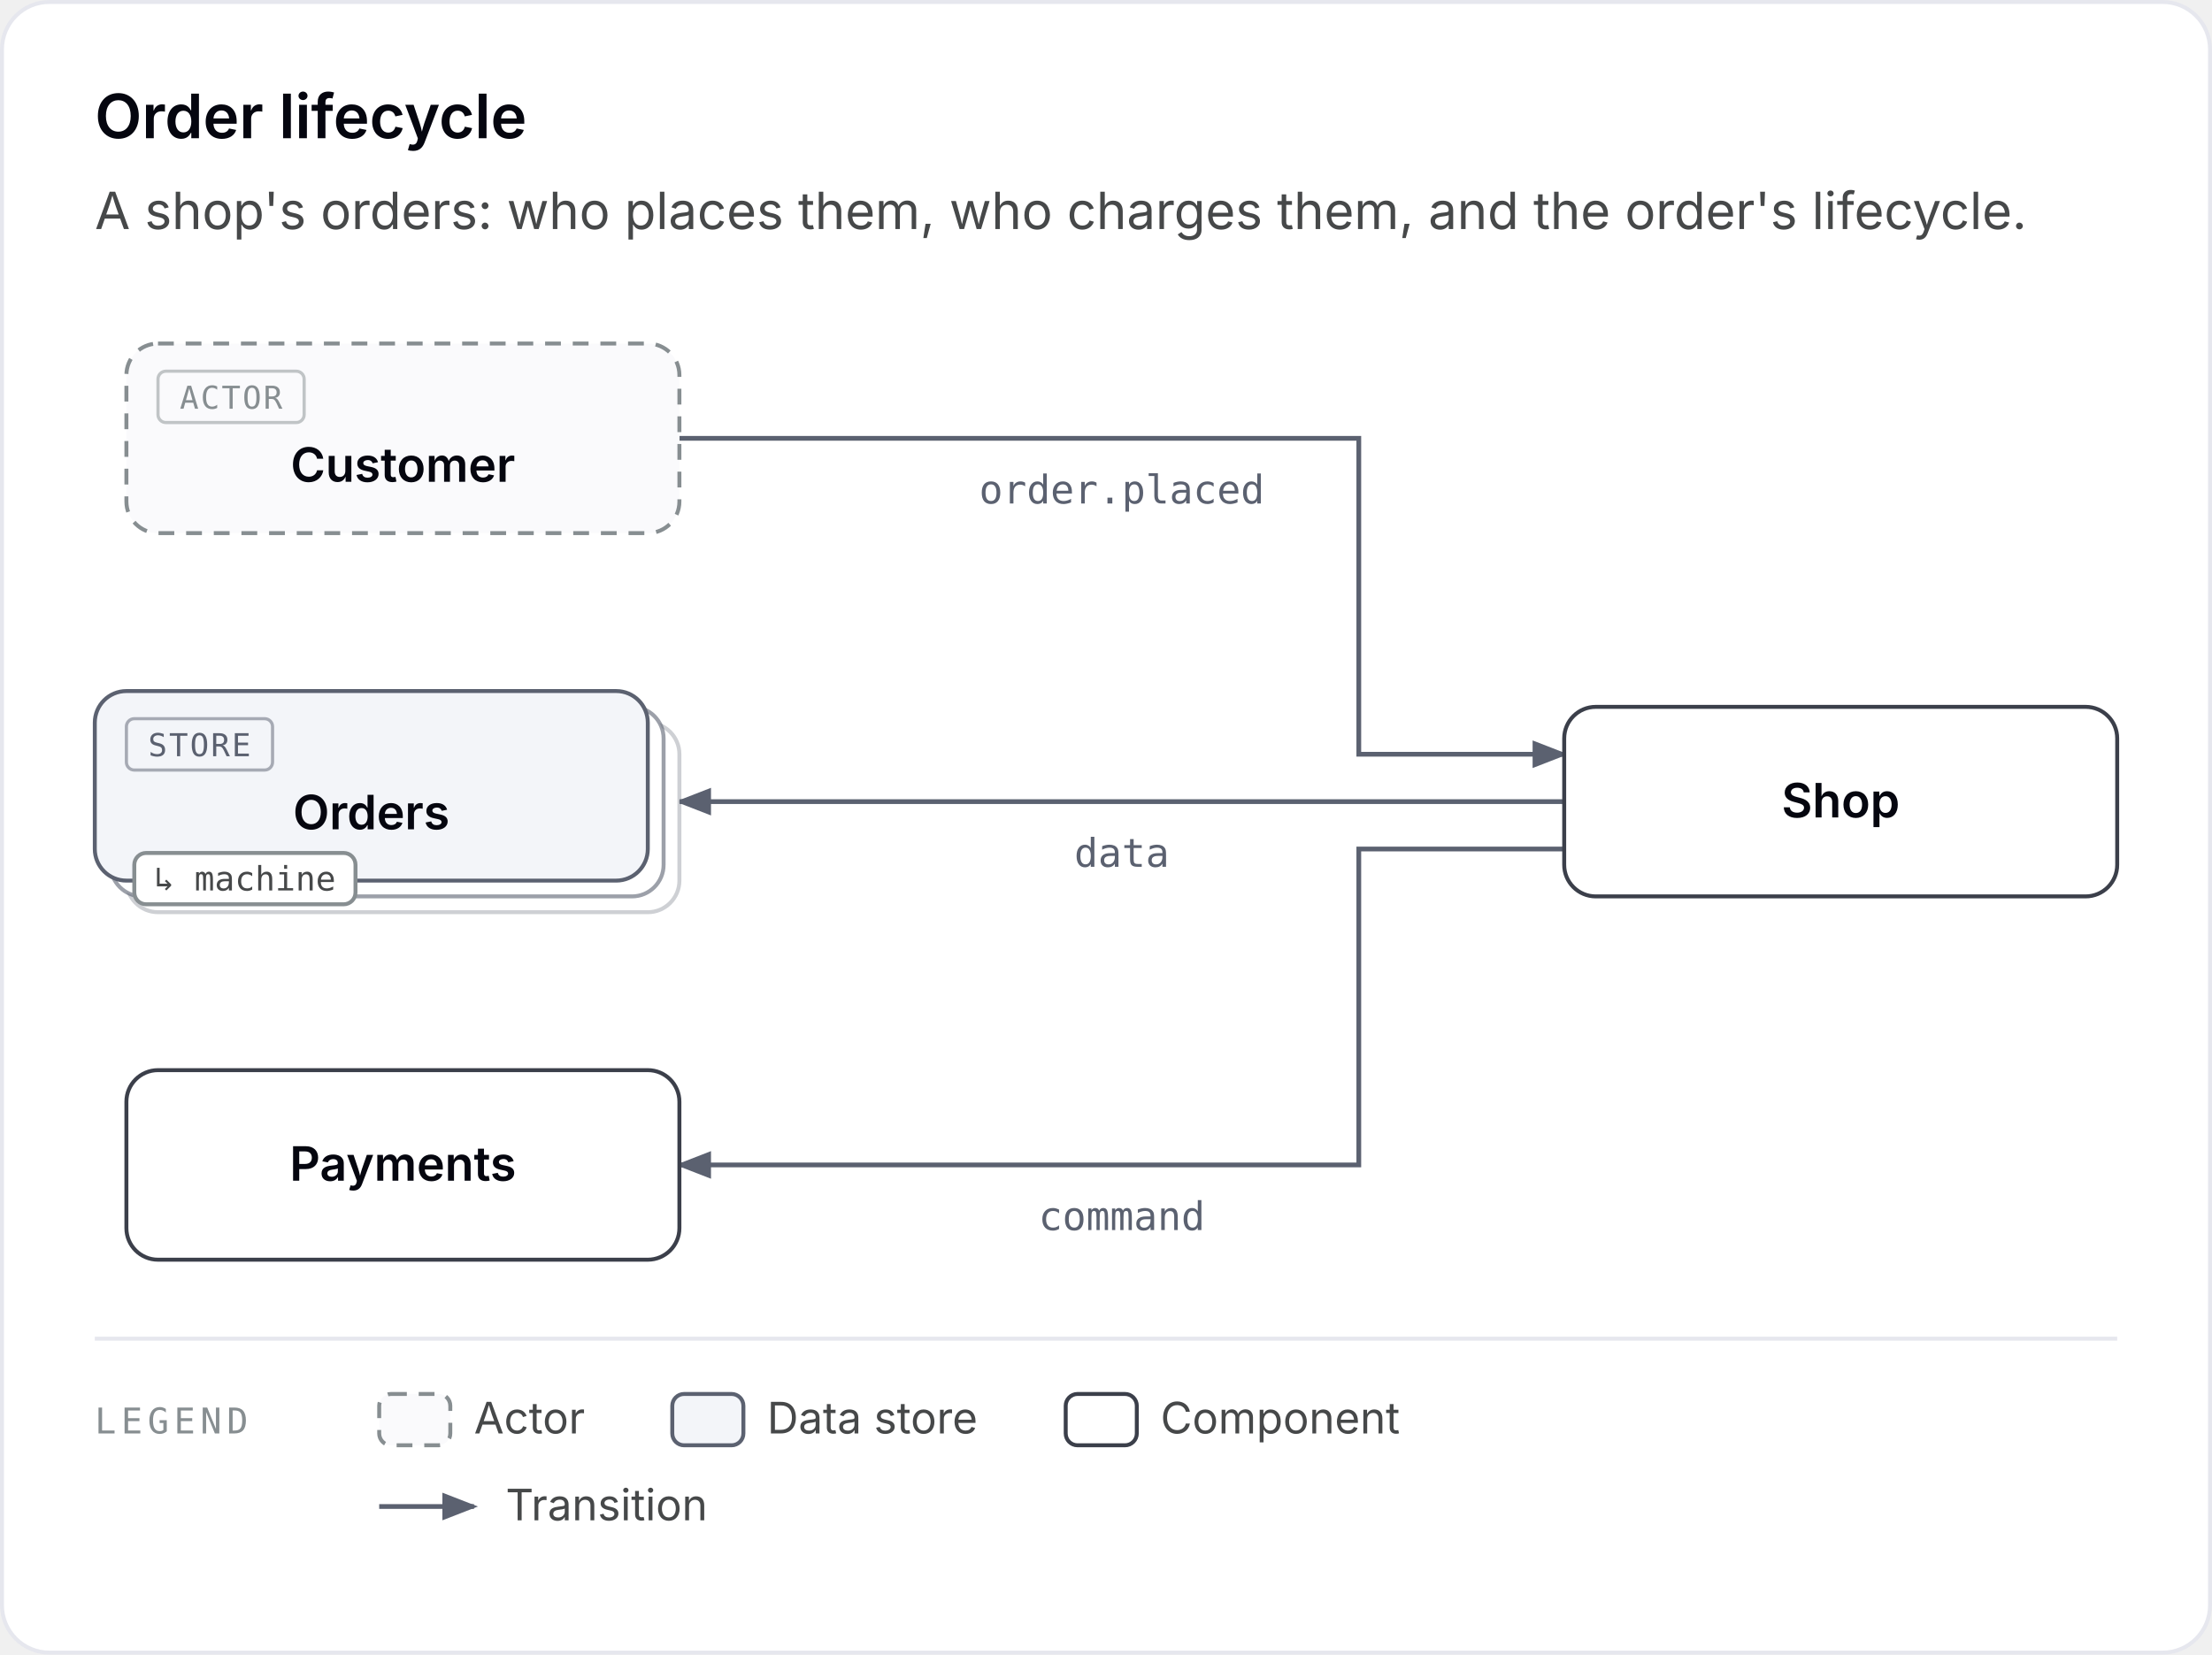
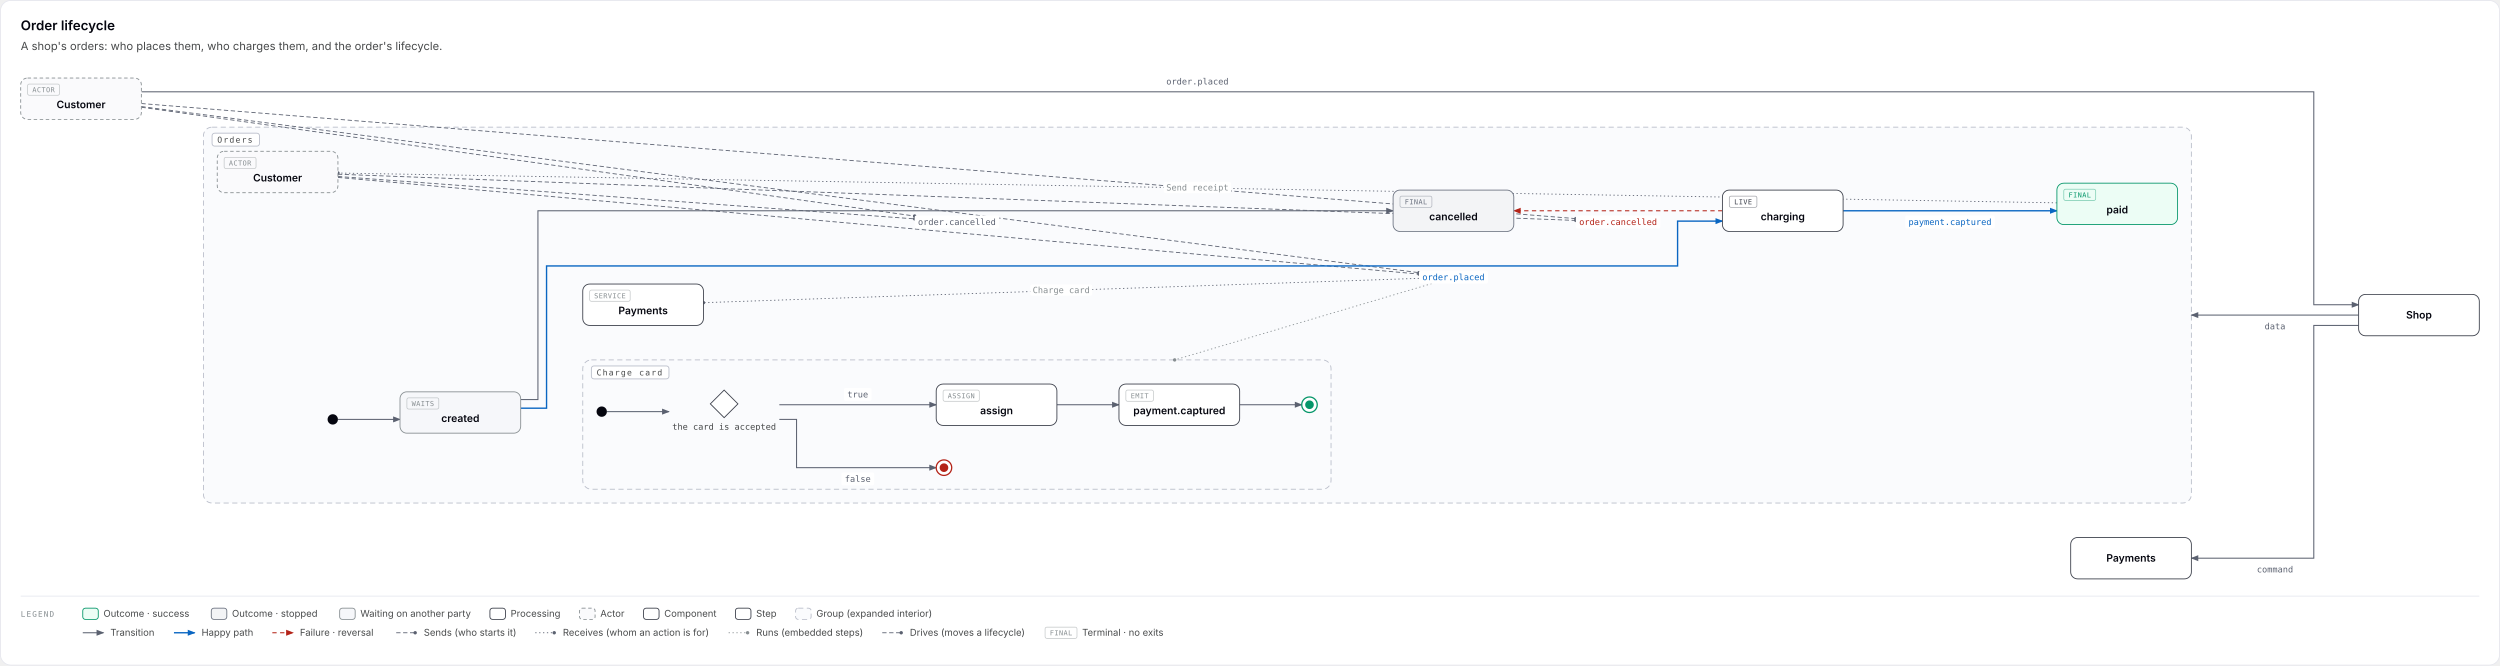
- <svg xmlns="http://www.w3.org/2000/svg" viewBox="0 0 560 419" width="560" height="419" role="img" aria-label="Order lifecycle">
+ <svg xmlns="http://www.w3.org/2000/svg" viewBox="0 0 2900 772" width="2900" height="772" role="img" aria-label="Order lifecycle">
  <defs>
    <marker id="sw-cnv_orderLifecycle-m-edge-default" markerWidth="9" markerHeight="7" refX="8" refY="3.5" orient="auto" markerUnits="userSpaceOnUse">
      <polygon points="0 0, 9 3.5, 0 7" fill="#5B6170" />
    </marker>
+     <marker id="sw-cnv_orderLifecycle-m-edge-happy" markerWidth="9" markerHeight="7" refX="8" refY="3.5" orient="auto" markerUnits="userSpaceOnUse">
+       <polygon points="0 0, 9 3.5, 0 7" fill="#0A66C2" />
+     </marker>
+     <marker id="sw-cnv_orderLifecycle-m-edge-failure" markerWidth="9" markerHeight="7" refX="8" refY="3.5" orient="auto" markerUnits="userSpaceOnUse">
+       <polygon points="0 0, 9 3.5, 0 7" fill="#B42318" />
+     </marker>
  </defs>
-   <rect x="0.5" y="0.5" width="559" height="418" rx="12" fill="#FFFFFF" stroke="#E6E7EE" />
+   <rect x="0.5" y="0.5" width="2899" height="771" rx="12" fill="#FFFFFF" stroke="#E6E7EE" />
  <text x="24" y="35" font-family="'Inter',-apple-system,'Segoe UI',sans-serif" font-size="15.5" font-weight="600" fill="#05060F">Order lifecycle</text>
  <text x="24" y="58" font-family="'Inter',-apple-system,'Segoe UI',sans-serif" font-size="13" fill="#464849">A shop's orders: who places them, who charges them, and the order's lifecycle.</text>
-   <g transform="translate(24 87)">
-     <path d="M 148 24 L 320 24 L 320 104 L 372 104" fill="none" stroke="#5B6170" stroke-width="1.2" marker-end="url(#sw-cnv_orderLifecycle-m-edge-default)" data-id="edg_customerShop" />
-     <path d="M 372 116 L 148 116" fill="none" stroke="#5B6170" stroke-width="1.2" marker-end="url(#sw-cnv_orderLifecycle-m-edge-default)" data-id="edg_shopOrders" />
-     <path d="M 372 128 L 320 128 L 320 208 L 148 208" fill="none" stroke="#5B6170" stroke-width="1.2" marker-end="url(#sw-cnv_orderLifecycle-m-edge-default)" data-id="edg_shopPayments" />
+   <g transform="translate(24 86.5)">
+     <g class="frame" data-id="nod_orders">
+       <rect x="212" y="61" width="2306" height="436" rx="10" fill="#FAFBFD" stroke="#B9BDC9" stroke-dasharray="6,4" />
+       <rect x="222" y="68" width="55" height="15" rx="3" fill="#FFFFFF" stroke="#B9BDC9" />
+       <text x="228" y="79" font-family="'Geist Mono','SF Mono','Fira Code',Consolas,monospace" font-size="9.5" letter-spacing="0.14em" fill="#464849">Orders</text>
+     </g>
+     <g class="frame" data-id="nod_chargeSteps">
+       <rect x="652" y="331" width="868" height="150" rx="10" fill="#FAFBFD" stroke="#B9BDC9" stroke-dasharray="6,4" />
+       <rect x="662" y="338" width="90" height="15" rx="3" fill="#FFFFFF" stroke="#B9BDC9" />
+       <text x="668" y="349" font-family="'Geist Mono','SF Mono','Fira Code',Consolas,monospace" font-size="9.5" letter-spacing="0.14em" fill="#464849">Charge card</text>
+     </g>
+     <g class="association" data-id="drives:nod_customer:edg_chargingCancelled" data-role="drives">
+       <path d="M 140 33.6 L 1804 167.1" fill="none" stroke="#5B6170" stroke-width="1" stroke-dasharray="5,3" />
+       <circle cx="1804" cy="167.1" r="2" fill="#5B6170" />
+     </g>
+     <g class="association" data-id="drives:nod_customer:edg_createdCancelled" data-role="drives">
+       <path d="M 140 37.9 L 1037 164.1" fill="none" stroke="#5B6170" stroke-width="1" stroke-dasharray="5,3" />
+       <circle cx="1037" cy="164.1" r="2" fill="#5B6170" />
+     </g>
+     <g class="association" data-id="drives:nod_customer:edg_createdCharging" data-role="drives">
+       <path d="M 140 37.1 L 1622 229.8" fill="none" stroke="#5B6170" stroke-width="1" stroke-dasharray="5,3" />
+       <circle cx="1622" cy="229.8" r="2" fill="#5B6170" />
+     </g>
+     <g class="association" data-id="receives:edg_createdCharging:nod_paymentsHere" data-role="receives">
+       <path d="M 1622 236.4 L 792 264.6" fill="none" stroke="#5B6170" stroke-width="1" stroke-dasharray="1.5,3" />
+       <circle cx="792" cy="264.6" r="2" fill="#5B6170" />
+       <rect x="1171" y="243.5" width="72" height="13" rx="2" fill="#FFFFFF" />
+       <text x="1207" y="253.5" font-family="'Geist Mono','SF Mono','Fira Code',Consolas,monospace" font-size="10" text-anchor="middle" fill="#878E91">Charge card</text>
+     </g>
+     <g class="association" data-id="receives:nod_paid:nod_customerHere" data-role="receives">
+       <path d="M 2362 148.8 L 368 114.2" fill="none" stroke="#5B6170" stroke-width="1" stroke-dasharray="1.5,3" />
+       <circle cx="368" cy="114.2" r="2" fill="#5B6170" />
+       <rect x="1326" y="124.5" width="78" height="13" rx="2" fill="#FFFFFF" />
+       <text x="1365" y="134.5" font-family="'Geist Mono','SF Mono','Fira Code',Consolas,monospace" font-size="10" text-anchor="middle" fill="#878E91">Send receipt</text>
+     </g>
+     <g class="association" data-id="runs:edg_createdCharging:nod_chargeSteps" data-role="runs">
+       <path d="M 1636.7 242.5 L 1338.6 331" fill="none" stroke="#878E91" stroke-width="1" stroke-dasharray="1.5,3" />
+       <circle cx="1338.6" cy="331" r="2" fill="#878E91" />
+     </g>
+     <g class="association" data-id="sends:nod_customerHere:edg_chargingCancelled" data-role="sends">
+       <path d="M 368 115.6 L 1804 169.2" fill="none" stroke="#5B6170" stroke-width="1" stroke-dasharray="5,3" />
+       <circle cx="1804" cy="169.2" r="2" fill="#5B6170" />
+     </g>
+     <g class="association" data-id="sends:nod_customerHere:edg_createdCancelled" data-role="sends">
+       <path d="M 368 118.2 L 1037 167.4" fill="none" stroke="#5B6170" stroke-width="1" stroke-dasharray="5,3" />
+       <circle cx="1037" cy="167.4" r="2" fill="#5B6170" />
+     </g>
+     <g class="association" data-id="sends:nod_customerHere:edg_createdCharging" data-role="sends">
+       <path d="M 368 119.3 L 1622 231.4" fill="none" stroke="#5B6170" stroke-width="1" stroke-dasharray="5,3" />
+       <circle cx="1622" cy="231.4" r="2" fill="#5B6170" />
+     </g>
+     <path d="M 880 383 L 1062 383" fill="none" stroke="#5B6170" stroke-width="1.2" marker-end="url(#sw-cnv_orderLifecycle-m-edge-default)" data-id="edg_chargeAccepted" />
+     <path d="M 680 391 L 752 391" fill="none" stroke="#5B6170" stroke-width="1.2" marker-end="url(#sw-cnv_orderLifecycle-m-edge-default)" data-id="edg_chargeCheck" />
+     <path d="M 1414 383 L 1486 383" fill="none" stroke="#5B6170" stroke-width="1.2" marker-end="url(#sw-cnv_orderLifecycle-m-edge-default)" data-id="edg_chargeEnd" />
+     <path d="M 1202 383 L 1274 383" fill="none" stroke="#5B6170" stroke-width="1.2" marker-end="url(#sw-cnv_orderLifecycle-m-edge-default)" data-id="edg_chargeMark" />
+     <path d="M 880 400 L 900 400 L 900 456 L 1062 456" fill="none" stroke="#5B6170" stroke-width="1.2" marker-end="url(#sw-cnv_orderLifecycle-m-edge-default)" data-id="edg_chargeRefused" />
+     <path d="M 1974 158 L 1732 158" fill="none" stroke="#B42318" stroke-width="1.2" stroke-dasharray="5,4" marker-end="url(#sw-cnv_orderLifecycle-m-edge-failure)" data-id="edg_chargingCancelled" />
+     <path d="M 2114 158 L 2362 158" fill="none" stroke="#0A66C2" stroke-width="1.6" marker-end="url(#sw-cnv_orderLifecycle-m-edge-happy)" data-id="edg_chargingPaid" />
+     <path d="M 580 377 L 600 377 L 600 158 L 1592 158" fill="none" stroke="#5B6170" stroke-width="1.2" marker-end="url(#sw-cnv_orderLifecycle-m-edge-default)" data-id="edg_createdCancelled" />
+     <path d="M 580 387 L 610 387 L 610 222 L 1922 222 L 1922 170 L 1974 170" fill="none" stroke="#0A66C2" stroke-width="1.6" marker-end="url(#sw-cnv_orderLifecycle-m-edge-happy)" data-id="edg_createdCharging" />
+     <path d="M 368 400 L 440 400" fill="none" stroke="#5B6170" stroke-width="1.2" marker-end="url(#sw-cnv_orderLifecycle-m-edge-default)" data-id="edg_initCreated" />
+     <path d="M 140 20 L 2660 20 L 2660 267 L 2712 267" fill="none" stroke="#5B6170" stroke-width="1.2" marker-end="url(#sw-cnv_orderLifecycle-m-edge-default)" data-id="edg_customerShop" />
+     <path d="M 2712 279 L 2518 279" fill="none" stroke="#5B6170" stroke-width="1.2" marker-end="url(#sw-cnv_orderLifecycle-m-edge-default)" data-id="edg_shopOrders" />
+     <path d="M 2712 291 L 2660 291 L 2660 561 L 2518 561" fill="none" stroke="#5B6170" stroke-width="1.2" marker-end="url(#sw-cnv_orderLifecycle-m-edge-default)" data-id="edg_shopPayments" />
+     <g class="label" data-id="edg_chargeAccepted">
+       <rect x="955" y="363.5" width="32" height="15" rx="2" fill="#FFFFFF" />
+       <text x="971" y="374.5" font-family="'Geist Mono','SF Mono','Fira Code',Consolas,monospace" font-size="10" text-anchor="middle" fill="#5B6170">true</text>
+     </g>
+     <g class="label" data-id="edg_chargeRefused">
+       <rect x="952" y="461.5" width="38" height="15" rx="2" fill="#FFFFFF" />
+       <text x="971" y="472.5" font-family="'Geist Mono','SF Mono','Fira Code',Consolas,monospace" font-size="10" text-anchor="middle" fill="#5B6170">false</text>
+     </g>
+     <g class="label" data-id="edg_chargingCancelled">
+       <rect x="1804" y="163.5" width="98" height="15" rx="2" fill="#FFFFFF" />
+       <text x="1853" y="174.5" font-family="'Geist Mono','SF Mono','Fira Code',Consolas,monospace" font-size="10" text-anchor="middle" fill="#B42318">order.cancelled</text>
+     </g>
+     <g class="label" data-id="edg_chargingPaid">
+       <rect x="2186" y="163.5" width="104" height="15" rx="2" fill="#FFFFFF" />
+       <text x="2238" y="174.5" font-family="'Geist Mono','SF Mono','Fira Code',Consolas,monospace" font-size="10" text-anchor="middle" fill="#0A66C2">payment.captured</text>
+     </g>
+     <g class="label" data-id="edg_createdCancelled">
+       <rect x="1037" y="163.5" width="98" height="15" rx="2" fill="#FFFFFF" />
+       <text x="1086" y="174.5" font-family="'Geist Mono','SF Mono','Fira Code',Consolas,monospace" font-size="10" text-anchor="middle" fill="#5B6170">order.cancelled</text>
+     </g>
+     <g class="label" data-id="edg_createdCharging">
+       <rect x="1622" y="227.5" width="80" height="15" rx="2" fill="#FFFFFF" />
+       <text x="1662" y="238.5" font-family="'Geist Mono','SF Mono','Fira Code',Consolas,monospace" font-size="10" text-anchor="middle" fill="#0A66C2">order.placed</text>
+     </g>
    <g class="label" data-id="edg_customerShop">
-       <rect x="220" y="29.5" width="80" height="15" rx="2" fill="#FFFFFF" />
-       <text x="260" y="40.5" font-family="'Geist Mono','SF Mono','Fira Code',Consolas,monospace" font-size="10" text-anchor="middle" fill="#5B6170">order.placed</text>
+       <rect x="1325" y="0.5" width="80" height="15" rx="2" fill="#FFFFFF" />
+       <text x="1365" y="11.5" font-family="'Geist Mono','SF Mono','Fira Code',Consolas,monospace" font-size="10" text-anchor="middle" fill="#5B6170">order.placed</text>
    </g>
    <g class="label" data-id="edg_shopOrders">
-       <rect x="244" y="121.5" width="32" height="15" rx="2" fill="#FFFFFF" />
-       <text x="260" y="132.5" font-family="'Geist Mono','SF Mono','Fira Code',Consolas,monospace" font-size="10" text-anchor="middle" fill="#5B6170">data</text>
+       <rect x="2599" y="284.5" width="32" height="15" rx="2" fill="#FFFFFF" />
+       <text x="2615" y="295.5" font-family="'Geist Mono','SF Mono','Fira Code',Consolas,monospace" font-size="10" text-anchor="middle" fill="#5B6170">data</text>
    </g>
    <g class="label" data-id="edg_shopPayments">
-       <rect x="235" y="213.5" width="50" height="15" rx="2" fill="#FFFFFF" />
-       <text x="260" y="224.5" font-family="'Geist Mono','SF Mono','Fira Code',Consolas,monospace" font-size="10" text-anchor="middle" fill="#5B6170">command</text>
+       <rect x="2590" y="566.5" width="50" height="15" rx="2" fill="#FFFFFF" />
+       <text x="2615" y="577.5" font-family="'Geist Mono','SF Mono','Fira Code',Consolas,monospace" font-size="10" text-anchor="middle" fill="#5B6170">command</text>
    </g>
    <g class="node" data-id="nod_customer">
-       <rect x="8" y="0" width="140" height="48" rx="8" fill="#FAFAFC" stroke="#878E91" stroke-width="1" stroke-dasharray="4,3" />
-       <rect x="16" y="7" width="37" height="13" rx="2" fill="none" stroke="#878E91" stroke-opacity="0.5" stroke-width="0.8" />
-       <text x="34.5" y="16.5" font-family="'Geist Mono','SF Mono','Fira Code',Consolas,monospace" font-size="8" letter-spacing="0.06em" text-anchor="middle" fill="#878E91">ACTOR</text>
-       <text x="78" y="35" font-family="'Inter',-apple-system,'Segoe UI',sans-serif" font-size="12" font-weight="600" text-anchor="middle" fill="#05060F">Customer</text>
-     </g>
-     <g class="node" data-id="nod_orders">
-       <rect x="8" y="96" width="140" height="48" rx="8" fill="#FFFFFF" stroke="#5B6170" stroke-opacity="0.3" />
-       <rect x="4" y="92" width="140" height="48" rx="8" fill="#FFFFFF" stroke="#5B6170" stroke-opacity="0.6" />
-       <rect x="0" y="88" width="140" height="48" rx="8" fill="#F3F5F9" stroke="#5B6170" stroke-width="1" />
-       <rect x="8" y="95" width="37" height="13" rx="2" fill="none" stroke="#5B6170" stroke-opacity="0.5" stroke-width="0.8" />
-       <text x="26.5" y="104.5" font-family="'Geist Mono','SF Mono','Fira Code',Consolas,monospace" font-size="8" letter-spacing="0.06em" text-anchor="middle" fill="#5B6170">STORE</text>
-       <text x="70" y="123" font-family="'Inter',-apple-system,'Segoe UI',sans-serif" font-size="12" font-weight="600" text-anchor="middle" fill="#05060F">Orders</text>
-       <g class="interior-mark">
-         <rect x="10" y="129" width="56" height="13" rx="3" fill="#FFFFFF" stroke="#878E91" />
-         <text x="38" y="138.5" font-family="'Geist Mono','SF Mono','Fira Code',Consolas,monospace" font-size="8.5" text-anchor="middle" fill="#464849">↳ machine</text>
-       </g>
+       <rect x="0" y="4" width="140" height="48" rx="8" fill="#FAFAFC" stroke="#878E91" stroke-width="1" stroke-dasharray="4,3" />
+       <rect x="8" y="11" width="37" height="13" rx="2" fill="none" stroke="#878E91" stroke-opacity="0.5" stroke-width="0.8" />
+       <text x="26.5" y="20.5" font-family="'Geist Mono','SF Mono','Fira Code',Consolas,monospace" font-size="8" letter-spacing="0.06em" text-anchor="middle" fill="#878E91">ACTOR</text>
+       <text x="70" y="39" font-family="'Inter',-apple-system,'Segoe UI',sans-serif" font-size="12" font-weight="600" text-anchor="middle" fill="#05060F">Customer</text>
+     </g>
+     <g class="node" data-id="nod_cancelled">
+       <rect x="1592" y="134" width="140" height="48" rx="8" fill="#F3F4F6" stroke="#6B7280" stroke-width="1" />
+       <rect x="1600" y="141" width="37" height="13" rx="2" fill="none" stroke="#6B7280" stroke-opacity="0.5" stroke-width="0.8" />
+       <text x="1618.5" y="150.5" font-family="'Geist Mono','SF Mono','Fira Code',Consolas,monospace" font-size="8" letter-spacing="0.06em" text-anchor="middle" fill="#6B7280">FINAL</text>
+       <text x="1662" y="169" font-family="'Inter',-apple-system,'Segoe UI',sans-serif" font-size="12" font-weight="600" text-anchor="middle" fill="#05060F">cancelled</text>
+     </g>
+     <g class="node" data-id="nod_captured">
+       <rect x="1274" y="359" width="140" height="48" rx="8" fill="#FFFFFF" stroke="#3B3F4A" stroke-width="1" />
+       <rect x="1282" y="366" width="32" height="13" rx="2" fill="none" stroke="#878E91" stroke-opacity="0.5" stroke-width="0.8" />
+       <text x="1298" y="375.5" font-family="'Geist Mono','SF Mono','Fira Code',Consolas,monospace" font-size="8" letter-spacing="0.06em" text-anchor="middle" fill="#878E91">EMIT</text>
+       <text x="1344" y="394" font-family="'Inter',-apple-system,'Segoe UI',sans-serif" font-size="12" font-weight="600" text-anchor="middle" fill="#05060F">payment.captured</text>
+     </g>
+     <g class="node" data-id="nod_cardAccepted">
+       <polygon points="816,366 832,382 816,398 800,382" fill="#FFFFFF" stroke="#3B3F4A" />
+       <text x="816" y="412" font-family="'Geist Mono','SF Mono','Fira Code',Consolas,monospace" font-size="10" text-anchor="middle" fill="#464849">the card is accepted</text>
+     </g>
+     <g class="node" data-id="nod_chargeDeclined">
+       <circle cx="1071" cy="456" r="9" fill="#FFFFFF" stroke="#B42318" stroke-width="1.5" />
+       <circle cx="1071" cy="456" r="5" fill="#B42318" />
+     </g>
+     <g class="node" data-id="nod_chargeDone">
+       <circle cx="1495" cy="383" r="9" fill="#FFFFFF" stroke="#059669" stroke-width="1.5" />
+       <circle cx="1495" cy="383" r="5" fill="#059669" />
+     </g>
+     <g class="node" data-id="nod_chargeStart">
+       <circle cx="674" cy="391" r="6" fill="#05060F" />
+     </g>
+     <g class="node" data-id="nod_markCharged">
+       <rect x="1062" y="359" width="140" height="48" rx="8" fill="#FFFFFF" stroke="#3B3F4A" stroke-width="1" />
+       <rect x="1070" y="366" width="42" height="13" rx="2" fill="none" stroke="#878E91" stroke-opacity="0.5" stroke-width="0.8" />
+       <text x="1091" y="375.5" font-family="'Geist Mono','SF Mono','Fira Code',Consolas,monospace" font-size="8" letter-spacing="0.06em" text-anchor="middle" fill="#878E91">ASSIGN</text>
+       <text x="1132" y="394" font-family="'Inter',-apple-system,'Segoe UI',sans-serif" font-size="12" font-weight="600" text-anchor="middle" fill="#05060F">assign</text>
+     </g>
+     <g class="node" data-id="nod_charging">
+       <rect x="1974" y="134" width="140" height="48" rx="8" fill="#FFFFFF" stroke="#3B3F4A" stroke-width="1" />
+       <rect x="1982" y="141" width="32" height="13" rx="2" fill="none" stroke="#3B3F4A" stroke-opacity="0.5" stroke-width="0.8" />
+       <text x="1998" y="150.5" font-family="'Geist Mono','SF Mono','Fira Code',Consolas,monospace" font-size="8" letter-spacing="0.06em" text-anchor="middle" fill="#3B3F4A">LIVE</text>
+       <text x="2044" y="169" font-family="'Inter',-apple-system,'Segoe UI',sans-serif" font-size="12" font-weight="600" text-anchor="middle" fill="#05060F">charging</text>
+     </g>
+     <g class="node" data-id="nod_created">
+       <rect x="440" y="368" width="140" height="48" rx="8" fill="#F6F7FA" stroke="#878E91" stroke-width="1" />
+       <rect x="448" y="375" width="37" height="13" rx="2" fill="none" stroke="#878E91" stroke-opacity="0.5" stroke-width="0.8" />
+       <text x="466.5" y="384.5" font-family="'Geist Mono','SF Mono','Fira Code',Consolas,monospace" font-size="8" letter-spacing="0.06em" text-anchor="middle" fill="#878E91">WAITS</text>
+       <text x="510" y="403" font-family="'Inter',-apple-system,'Segoe UI',sans-serif" font-size="12" font-weight="600" text-anchor="middle" fill="#05060F">created</text>
+     </g>
+     <g class="node" data-id="nod_customerHere">
+       <rect x="228" y="89" width="140" height="48" rx="8" fill="#FAFAFC" stroke="#878E91" stroke-width="1" stroke-dasharray="4,3" />
+       <rect x="236" y="96" width="37" height="13" rx="2" fill="none" stroke="#878E91" stroke-opacity="0.5" stroke-width="0.8" />
+       <text x="254.5" y="105.5" font-family="'Geist Mono','SF Mono','Fira Code',Consolas,monospace" font-size="8" letter-spacing="0.06em" text-anchor="middle" fill="#878E91">ACTOR</text>
+       <text x="298" y="124" font-family="'Inter',-apple-system,'Segoe UI',sans-serif" font-size="12" font-weight="600" text-anchor="middle" fill="#05060F">Customer</text>
+     </g>
+     <g class="node" data-id="nod_init">
+       <circle cx="362" cy="400" r="6" fill="#05060F" />
+     </g>
+     <g class="node" data-id="nod_paid">
+       <rect x="2362" y="126" width="140" height="48" rx="8" fill="#ECFDF5" stroke="#059669" stroke-width="1" />
+       <rect x="2370" y="133" width="37" height="13" rx="2" fill="none" stroke="#059669" stroke-opacity="0.5" stroke-width="0.8" />
+       <text x="2388.5" y="142.5" font-family="'Geist Mono','SF Mono','Fira Code',Consolas,monospace" font-size="8" letter-spacing="0.06em" text-anchor="middle" fill="#059669">FINAL</text>
+       <text x="2432" y="161" font-family="'Inter',-apple-system,'Segoe UI',sans-serif" font-size="12" font-weight="600" text-anchor="middle" fill="#05060F">paid</text>
+     </g>
+     <g class="node" data-id="nod_paymentsHere">
+       <rect x="652" y="243" width="140" height="48" rx="8" fill="#FFFFFF" stroke="#3B3F4A" stroke-width="1" />
+       <rect x="660" y="250" width="47" height="13" rx="2" fill="none" stroke="#878E91" stroke-opacity="0.5" stroke-width="0.8" />
+       <text x="683.5" y="259.5" font-family="'Geist Mono','SF Mono','Fira Code',Consolas,monospace" font-size="8" letter-spacing="0.06em" text-anchor="middle" fill="#878E91">SERVICE</text>
+       <text x="722" y="278" font-family="'Inter',-apple-system,'Segoe UI',sans-serif" font-size="12" font-weight="600" text-anchor="middle" fill="#05060F">Payments</text>
    </g>
    <g class="node" data-id="nod_payments">
-       <rect x="8" y="184" width="140" height="48" rx="8" fill="#FFFFFF" stroke="#3B3F4A" stroke-width="1" />
-       <text x="78" y="212" font-family="'Inter',-apple-system,'Segoe UI',sans-serif" font-size="12" font-weight="600" text-anchor="middle" fill="#05060F">Payments</text>
+       <rect x="2378" y="537" width="140" height="48" rx="8" fill="#FFFFFF" stroke="#3B3F4A" stroke-width="1" />
+       <text x="2448" y="565" font-family="'Inter',-apple-system,'Segoe UI',sans-serif" font-size="12" font-weight="600" text-anchor="middle" fill="#05060F">Payments</text>
    </g>
    <g class="node" data-id="nod_shop">
-       <rect x="372" y="92" width="140" height="48" rx="8" fill="#FFFFFF" stroke="#3B3F4A" stroke-width="1" />
-       <text x="442" y="120" font-family="'Inter',-apple-system,'Segoe UI',sans-serif" font-size="12" font-weight="600" text-anchor="middle" fill="#05060F">Shop</text>
+       <rect x="2712" y="255" width="140" height="48" rx="8" fill="#FFFFFF" stroke="#3B3F4A" stroke-width="1" />
+       <text x="2782" y="283" font-family="'Inter',-apple-system,'Segoe UI',sans-serif" font-size="12" font-weight="600" text-anchor="middle" fill="#05060F">Shop</text>
    </g>
  </g>
-   <line x1="24" y1="339" x2="536" y2="339" stroke="#E6E7EE" />
-   <text x="24" y="363" font-family="'Geist Mono','SF Mono','Fira Code',Consolas,monospace" font-size="9" letter-spacing="0.14em" fill="#878E91">LEGEND</text>
-   <rect x="96" y="353" width="18" height="13" rx="3" fill="#FAFAFC" stroke="#878E91" stroke-dasharray="4,3" />
-   <text x="120" y="363" font-family="'Inter',-apple-system,'Segoe UI',sans-serif" font-size="11" fill="#464849">Actor</text>
-   <rect x="170.2" y="353" width="18" height="13" rx="3" fill="#F3F5F9" stroke="#5B6170" />
-   <text x="194.2" y="363" font-family="'Inter',-apple-system,'Segoe UI',sans-serif" font-size="11" fill="#464849">Data store</text>
-   <rect x="269.8" y="353" width="18" height="13" rx="3" fill="#FFFFFF" stroke="#3B3F4A" />
-   <text x="293.8" y="363" font-family="'Inter',-apple-system,'Segoe UI',sans-serif" font-size="11" fill="#464849">Component</text>
-   <line x1="96" y1="381.5" x2="120" y2="381.5" stroke="#5B6170" stroke-width="1.2" marker-end="url(#sw-cnv_orderLifecycle-m-edge-default)" />
-   <text x="128" y="385" font-family="'Inter',-apple-system,'Segoe UI',sans-serif" font-size="11" fill="#464849">Transition</text>
+   <line x1="24" y1="691.5" x2="2876" y2="691.5" stroke="#E6E7EE" />
+   <text x="24" y="715.5" font-family="'Geist Mono','SF Mono','Fira Code',Consolas,monospace" font-size="9" letter-spacing="0.14em" fill="#878E91">LEGEND</text>
+   <rect x="96" y="705.5" width="18" height="13" rx="3" fill="#ECFDF5" stroke="#059669" />
+   <text x="120" y="715.5" font-family="'Inter',-apple-system,'Segoe UI',sans-serif" font-size="11" fill="#464849">Outcome · success</text>
+   <rect x="245.1" y="705.5" width="18" height="13" rx="3" fill="#F3F4F6" stroke="#6B7280" />
+   <text x="269.1" y="715.5" font-family="'Inter',-apple-system,'Segoe UI',sans-serif" font-size="11" fill="#464849">Outcome · stopped</text>
+   <rect x="394" y="705.5" width="18" height="13" rx="3" fill="#F6F7FA" stroke="#878E91" />
+   <text x="418" y="715.5" font-family="'Inter',-apple-system,'Segoe UI',sans-serif" font-size="11" fill="#464849">Waiting on another party</text>
+   <rect x="568.3" y="705.5" width="18" height="13" rx="3" fill="#FFFFFF" stroke="#3B3F4A" />
+   <text x="592.3" y="715.5" font-family="'Inter',-apple-system,'Segoe UI',sans-serif" font-size="11" fill="#464849">Processing</text>
+   <rect x="672.3" y="705.5" width="18" height="13" rx="3" fill="#FAFAFC" stroke="#878E91" stroke-dasharray="4,3" />
+   <text x="696.3" y="715.5" font-family="'Inter',-apple-system,'Segoe UI',sans-serif" font-size="11" fill="#464849">Actor</text>
+   <rect x="746.5" y="705.5" width="18" height="13" rx="3" fill="#FFFFFF" stroke="#3B3F4A" />
+   <text x="770.5" y="715.5" font-family="'Inter',-apple-system,'Segoe UI',sans-serif" font-size="11" fill="#464849">Component</text>
+   <rect x="853.1" y="705.5" width="18" height="13" rx="3" fill="#FFFFFF" stroke="#3B3F4A" />
+   <text x="877.1" y="715.5" font-family="'Inter',-apple-system,'Segoe UI',sans-serif" font-size="11" fill="#464849">Step</text>
+   <rect x="922.9" y="705.5" width="18" height="13" rx="3" fill="#FAFBFD" stroke="#B9BDC9" stroke-dasharray="6,4" />
+   <text x="946.9" y="715.5" font-family="'Inter',-apple-system,'Segoe UI',sans-serif" font-size="11" fill="#464849">Group (expanded interior)</text>
+   <line x1="96" y1="734" x2="120" y2="734" stroke="#5B6170" stroke-width="1.2" marker-end="url(#sw-cnv_orderLifecycle-m-edge-default)" />
+   <text x="128" y="737.5" font-family="'Inter',-apple-system,'Segoe UI',sans-serif" font-size="11" fill="#464849">Transition</text>
+   <line x1="201.8" y1="734" x2="225.8" y2="734" stroke="#0A66C2" stroke-width="1.6" marker-end="url(#sw-cnv_orderLifecycle-m-edge-happy)" />
+   <text x="233.8" y="737.5" font-family="'Inter',-apple-system,'Segoe UI',sans-serif" font-size="11" fill="#464849">Happy path</text>
+   <line x1="315.9" y1="734" x2="339.9" y2="734" stroke="#B42318" stroke-width="1.2" stroke-dasharray="5,4" marker-end="url(#sw-cnv_orderLifecycle-m-edge-failure)" />
+   <text x="347.9" y="737.5" font-family="'Inter',-apple-system,'Segoe UI',sans-serif" font-size="11" fill="#464849">Failure · reversal</text>
+   <line x1="459.6" y1="734" x2="481.6" y2="734" stroke="#5B6170" stroke-width="1" stroke-dasharray="5,3" />
+   <circle cx="481.6" cy="734" r="2" fill="#5B6170" />
+   <text x="491.6" y="737.5" font-family="'Inter',-apple-system,'Segoe UI',sans-serif" font-size="11" fill="#464849">Sends (who starts it)</text>
+   <line x1="620.9" y1="734" x2="642.9" y2="734" stroke="#5B6170" stroke-width="1" stroke-dasharray="1.5,3" />
+   <circle cx="642.9" cy="734" r="2" fill="#5B6170" />
+   <text x="652.9" y="737.5" font-family="'Inter',-apple-system,'Segoe UI',sans-serif" font-size="11" fill="#464849">Receives (whom an action is for)</text>
+   <line x1="845.2" y1="734" x2="867.2" y2="734" stroke="#878E91" stroke-width="1" stroke-dasharray="1.5,3" />
+   <circle cx="867.2" cy="734" r="2" fill="#878E91" />
+   <text x="877.2" y="737.5" font-family="'Inter',-apple-system,'Segoe UI',sans-serif" font-size="11" fill="#464849">Runs (embedded steps)</text>
+   <line x1="1023.4" y1="734" x2="1045.4" y2="734" stroke="#5B6170" stroke-width="1" stroke-dasharray="5,3" />
+   <circle cx="1045.4" cy="734" r="2" fill="#5B6170" />
+   <text x="1055.4" y="737.5" font-family="'Inter',-apple-system,'Segoe UI',sans-serif" font-size="11" fill="#464849">Drives (moves a lifecycle)</text>
+   <rect x="1212.3" y="727.5" width="37" height="13" rx="2" fill="none" stroke="#878E91" stroke-opacity="0.5" stroke-width="0.8" />
+   <text x="1230.8" y="737" font-family="'Geist Mono','SF Mono','Fira Code',Consolas,monospace" font-size="8" letter-spacing="0.06em" text-anchor="middle" fill="#878E91">FINAL</text>
+   <text x="1255.3" y="737.5" font-family="'Inter',-apple-system,'Segoe UI',sans-serif" font-size="11" fill="#464849">Terminal · no exits</text>
</svg>
